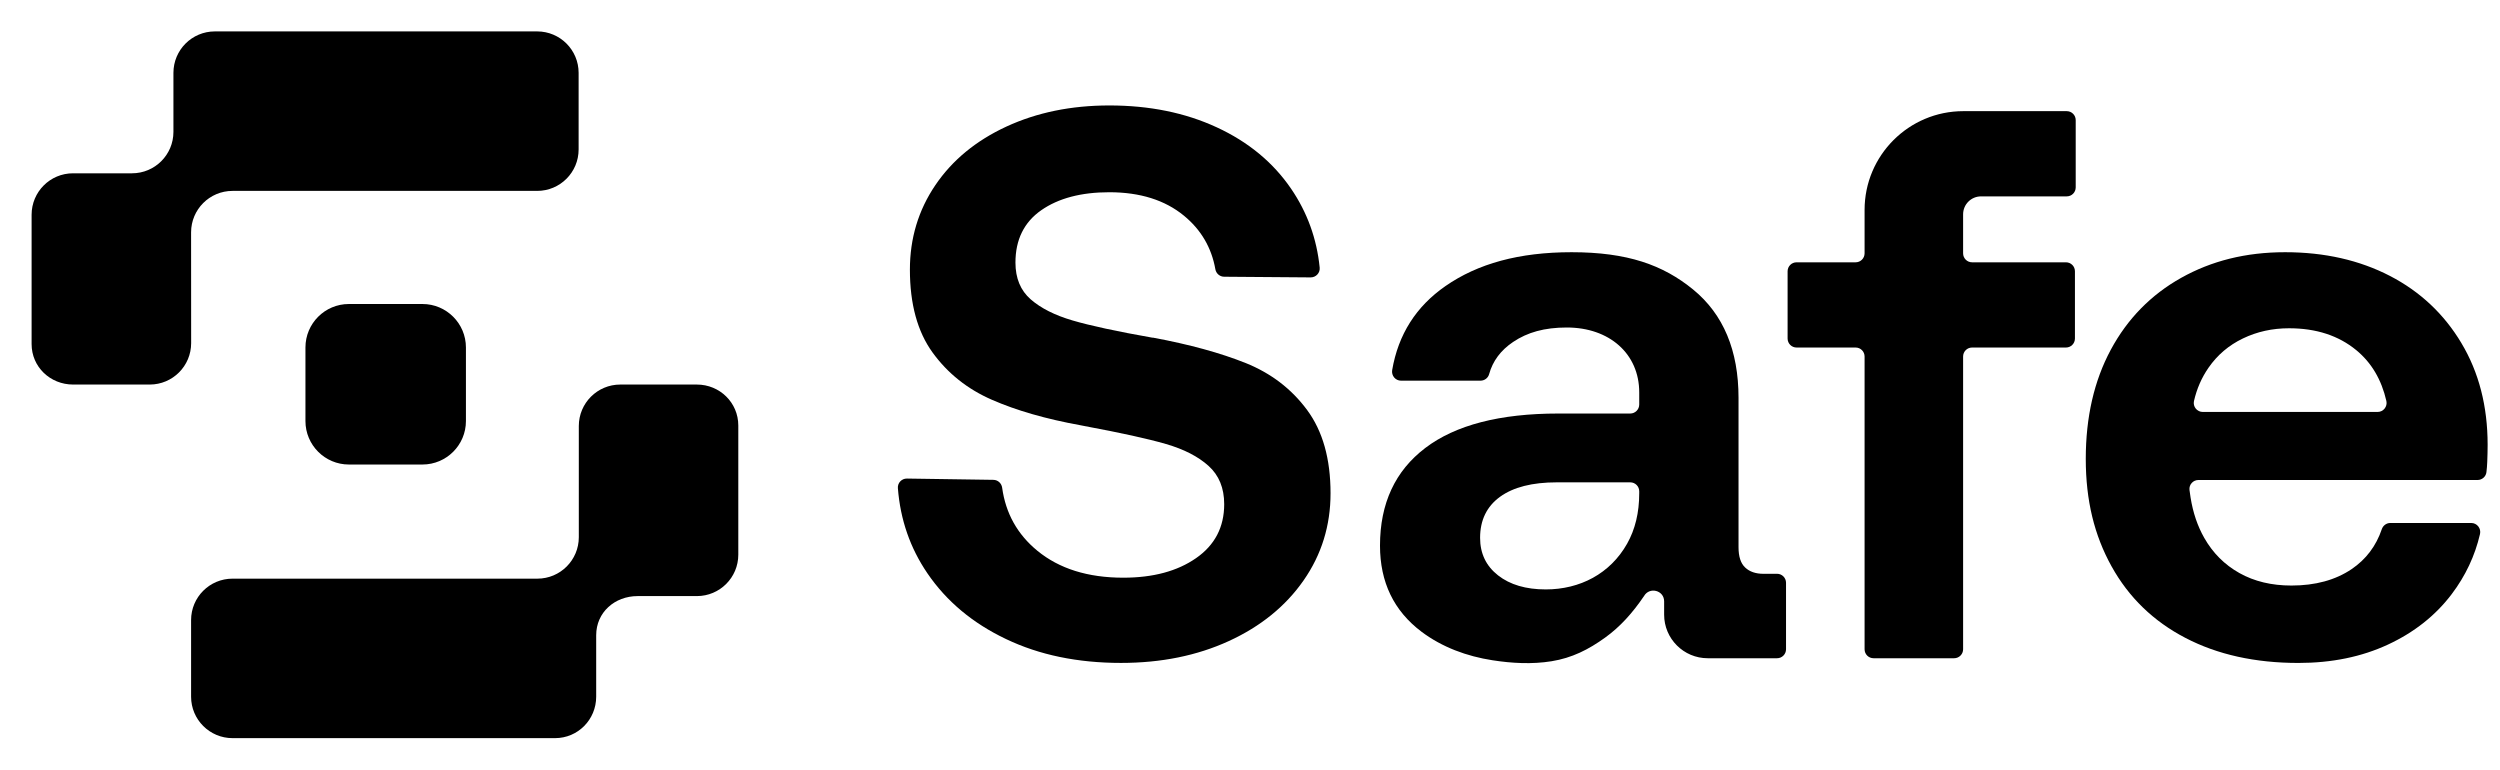
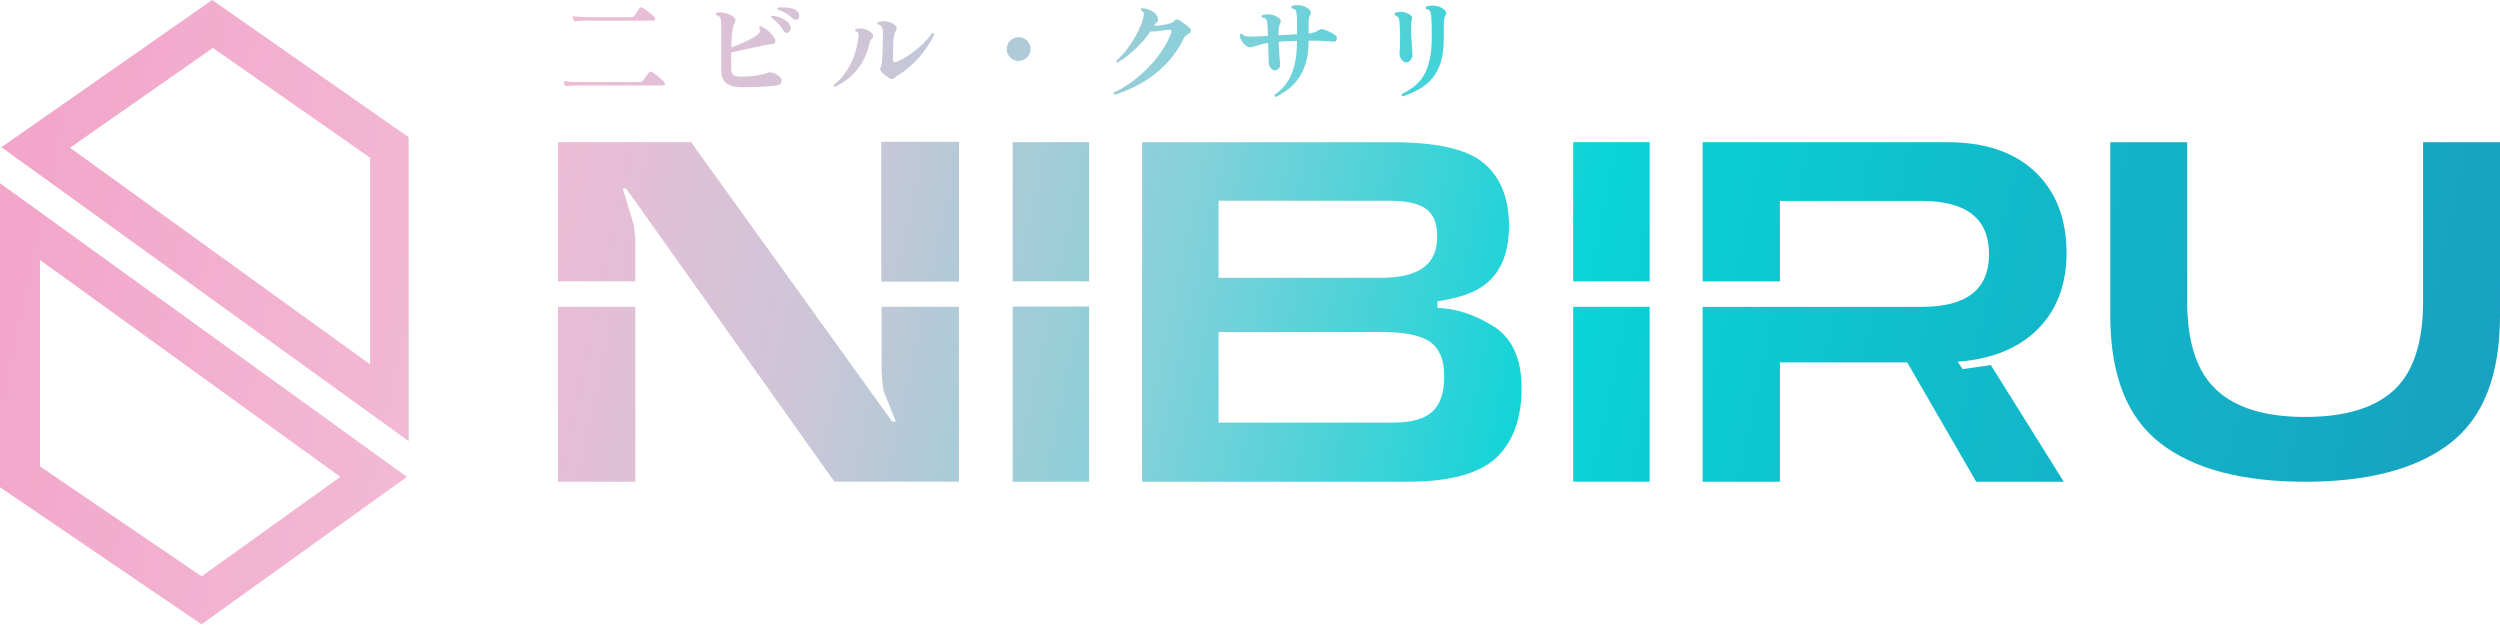
- <svg xmlns="http://www.w3.org/2000/svg" width="78" height="24" viewBox="0 0 78 24" fill="none">
-   <path d="M38.867 11.328C38.078 11.011 37.114 10.747 35.976 10.535H35.952C34.846 10.34 34.016 10.161 33.463 9.998C32.91 9.836 32.475 9.616 32.158 9.34C31.841 9.063 31.682 8.681 31.682 8.193C31.682 7.478 31.951 6.933 32.487 6.559C33.024 6.185 33.732 5.998 34.61 5.998C35.569 5.998 36.346 6.242 36.94 6.73C37.473 7.168 37.799 7.725 37.919 8.399C37.943 8.534 38.057 8.633 38.193 8.634L40.892 8.655C41.058 8.656 41.191 8.514 41.174 8.349C41.084 7.447 40.786 6.626 40.282 5.888C39.721 5.067 38.948 4.428 37.964 3.973C36.98 3.517 35.862 3.29 34.61 3.29C33.423 3.29 32.353 3.509 31.402 3.948C30.451 4.388 29.711 4.997 29.182 5.778C28.653 6.559 28.389 7.437 28.389 8.413C28.389 9.486 28.625 10.348 29.096 10.998C29.568 11.649 30.186 12.141 30.95 12.474C31.714 12.808 32.633 13.072 33.706 13.267L33.828 13.291C34.966 13.503 35.817 13.69 36.378 13.853C36.939 14.016 37.382 14.243 37.707 14.536C38.032 14.829 38.195 15.227 38.195 15.731C38.195 16.447 37.902 17.008 37.317 17.414C36.732 17.821 35.975 18.024 35.048 18.024C33.942 18.024 33.048 17.744 32.365 17.183C31.743 16.672 31.377 16.017 31.267 15.216C31.248 15.078 31.133 14.973 30.994 14.971L28.298 14.931C28.134 14.928 28.001 15.066 28.014 15.23C28.09 16.214 28.398 17.101 28.937 17.89C29.531 18.761 30.348 19.444 31.389 19.939C32.429 20.436 33.625 20.683 34.975 20.683C36.227 20.683 37.349 20.456 38.342 20C39.333 19.545 40.11 18.915 40.671 18.11C41.233 17.305 41.513 16.398 41.513 15.39C41.513 14.316 41.269 13.45 40.781 12.791C40.294 12.132 39.655 11.645 38.866 11.327L38.867 11.328Z" fill="currentColor" />
-   <path d="M55.444 17.903H55.023C54.779 17.903 54.588 17.838 54.45 17.707C54.311 17.578 54.242 17.366 54.242 17.073V12.413C54.242 10.934 53.77 9.807 52.828 9.035C51.884 8.263 50.773 7.869 49.033 7.869C47.391 7.869 46.107 8.226 45.099 8.925C44.18 9.563 43.626 10.436 43.436 11.546C43.407 11.719 43.537 11.877 43.712 11.877H46.191C46.316 11.877 46.427 11.795 46.46 11.675C46.573 11.264 46.823 10.929 47.209 10.669C47.656 10.368 48.187 10.218 48.886 10.218C50.206 10.218 51.144 11.031 51.144 12.243V12.621C51.144 12.776 51.018 12.902 50.864 12.902H48.618C46.796 12.902 45.414 13.26 44.471 13.975C43.528 14.691 43.056 15.707 43.056 17.024C43.056 18.163 43.487 19.058 44.349 19.708C44.996 20.195 45.769 20.477 46.565 20.6C47.173 20.695 47.797 20.729 48.407 20.631C49.045 20.529 49.564 20.266 50.083 19.891C50.55 19.554 50.938 19.122 51.294 18.596C51.467 18.299 51.921 18.418 51.921 18.762V19.176C51.92 19.927 52.53 20.537 53.281 20.537H55.444C55.599 20.537 55.724 20.412 55.724 20.257V18.182C55.724 18.028 55.599 17.902 55.444 17.902V17.903ZM51.144 15.39C51.144 15.992 51.018 16.516 50.766 16.963C50.237 17.901 49.292 18.39 48.228 18.39C47.61 18.39 47.114 18.244 46.74 17.952C46.366 17.659 46.179 17.269 46.179 16.78C46.179 16.228 46.387 15.801 46.801 15.5C47.216 15.2 47.805 15.049 48.57 15.049H50.864C51.019 15.049 51.144 15.174 51.144 15.329V15.39Z" fill="currentColor" />
-   <path d="M64.483 3.468H61.257C59.555 3.468 58.175 4.848 58.175 6.55V7.904C58.175 8.059 58.05 8.184 57.895 8.184H56.053C55.898 8.184 55.773 8.309 55.773 8.464V10.562C55.773 10.717 55.898 10.843 56.053 10.843H57.895C58.05 10.843 58.175 10.968 58.175 11.123V20.257C58.175 20.412 58.3 20.537 58.455 20.537H60.969C61.123 20.537 61.249 20.412 61.249 20.257V11.123C61.249 10.968 61.374 10.843 61.529 10.843H64.458C64.613 10.843 64.738 10.717 64.738 10.562V8.464C64.738 8.309 64.613 8.184 64.458 8.184H61.529C61.374 8.184 61.249 8.059 61.249 7.904V6.687C61.249 6.377 61.5 6.127 61.809 6.127H64.482C64.637 6.127 64.762 6.002 64.762 5.847V3.748C64.762 3.593 64.637 3.468 64.482 3.468H64.483Z" fill="currentColor" />
-   <path d="M76.797 10.706C76.253 9.796 75.508 9.096 74.565 8.608C73.622 8.12 72.532 7.869 71.296 7.869C70.061 7.869 68.995 8.141 68.052 8.669C67.109 9.198 66.376 9.946 65.856 10.913C65.336 11.881 65.076 13.015 65.076 14.317C65.076 15.618 65.344 16.703 65.881 17.671C66.418 18.639 67.186 19.383 68.186 19.903C69.186 20.424 70.361 20.684 71.711 20.684C72.752 20.684 73.683 20.493 74.504 20.111C75.325 19.729 75.988 19.204 76.492 18.538C76.924 17.967 77.218 17.342 77.376 16.663C77.417 16.487 77.284 16.317 77.103 16.317H74.578C74.457 16.317 74.351 16.396 74.312 16.511C74.134 17.036 73.82 17.452 73.37 17.757C72.865 18.098 72.239 18.269 71.492 18.269C70.873 18.269 70.333 18.139 69.869 17.879C69.406 17.619 69.04 17.253 68.772 16.781C68.666 16.595 68.579 16.398 68.51 16.195C68.436 15.977 68.383 15.753 68.346 15.525C68.333 15.446 68.322 15.366 68.312 15.286C68.293 15.12 68.424 14.976 68.591 14.976H77.299C77.44 14.976 77.561 14.871 77.577 14.73C77.589 14.627 77.598 14.522 77.602 14.414C77.61 14.219 77.614 14.04 77.614 13.878C77.614 12.675 77.342 11.618 76.797 10.707L76.797 10.706ZM74.181 12.853H68.727C68.548 12.853 68.413 12.687 68.452 12.512C68.54 12.13 68.69 11.784 68.905 11.474C69.181 11.076 69.539 10.771 69.979 10.56C70.418 10.348 70.897 10.242 71.418 10.242C72.264 10.242 72.963 10.47 73.516 10.925C73.991 11.316 74.303 11.845 74.455 12.511C74.494 12.686 74.36 12.853 74.181 12.853Z" fill="currentColor" />
-   <path d="M21.742 11.998H19.352C18.638 11.998 18.059 12.577 18.059 13.291V16.761C18.059 17.475 17.48 18.054 16.767 18.054H7.255C6.541 18.054 5.962 18.632 5.962 19.346V21.737C5.962 22.451 6.541 23.03 7.255 23.03H17.317C18.031 23.03 18.601 22.451 18.601 21.737V19.819C18.601 19.105 19.18 18.598 19.894 18.598H21.742C22.456 18.598 23.035 18.02 23.035 17.306V13.276C23.035 12.562 22.456 11.998 21.742 11.998H21.742Z" fill="currentColor" />
-   <path d="M5.962 7.249C5.962 6.535 6.54 5.956 7.255 5.956H16.76C17.474 5.956 18.053 5.377 18.053 4.663V2.273C18.053 1.559 17.474 0.98 16.76 0.98H6.704C5.989 0.98 5.411 1.559 5.411 2.273V4.115C5.411 4.829 4.832 5.407 4.118 5.407H2.278C1.564 5.407 0.986 5.986 0.986 6.7V10.734C0.986 11.448 1.567 11.998 2.281 11.998H4.672C5.386 11.998 5.964 11.419 5.964 10.705L5.962 7.249V7.249Z" fill="currentColor" />
-   <path d="M10.885 9.485H13.181C13.93 9.485 14.537 10.093 14.537 10.841V13.137C14.537 13.886 13.929 14.493 13.181 14.493H10.885C10.137 14.493 9.53 13.885 9.53 13.137V10.841C9.53 10.092 10.137 9.485 10.885 9.485Z" fill="currentColor" />
+ <svg xmlns="http://www.w3.org/2000/svg" width="937" height="234" viewBox="0 0 937 234" fill="none">
+   <path d="M211.756 32.235L211.251 30.425C212.317 30.538 213.313 30.622 214.239 30.678C215.193 30.706 215.965 30.734 216.554 30.762C217.143 30.762 217.438 30.762 217.438 30.762H239.786C240.066 30.762 240.277 30.748 240.417 30.72C240.585 30.664 240.74 30.538 240.88 30.341C241.048 30.145 241.287 29.836 241.595 29.416C241.904 28.966 242.213 28.532 242.521 28.111C242.858 27.662 243.082 27.353 243.195 27.185C243.503 26.792 243.91 26.736 244.415 27.017C244.864 27.269 245.397 27.648 246.014 28.153C246.632 28.63 247.221 29.121 247.782 29.626C248.371 30.131 248.792 30.538 249.045 30.846C249.269 31.127 249.325 31.393 249.213 31.646C249.129 31.899 248.974 32.025 248.75 32.025H217.438C217.438 32.025 217.143 32.025 216.554 32.025C215.965 32.025 215.221 32.039 214.323 32.067C213.454 32.095 212.598 32.151 211.756 32.235ZM215.081 7.951L214.576 6.1C215.698 6.212 216.778 6.296 217.817 6.352C218.855 6.38 219.71 6.408 220.384 6.436C221.085 6.436 221.436 6.436 221.436 6.436H236.629C236.91 6.436 237.134 6.408 237.303 6.352C237.499 6.268 237.653 6.128 237.765 5.931C237.934 5.707 238.144 5.412 238.397 5.047C238.649 4.655 238.902 4.276 239.154 3.911C239.407 3.546 239.589 3.28 239.701 3.111C239.982 2.691 240.361 2.62 240.838 2.901C241.287 3.154 241.806 3.504 242.395 3.953C243.012 4.402 243.587 4.865 244.121 5.342C244.682 5.819 245.089 6.226 245.341 6.563C245.566 6.815 245.636 7.082 245.551 7.362C245.467 7.615 245.299 7.741 245.046 7.741C244.934 7.741 244.682 7.741 244.289 7.741C243.896 7.741 243.391 7.741 242.774 7.741C241.792 7.741 240.599 7.741 239.196 7.741C237.822 7.741 236.349 7.741 234.777 7.741C233.234 7.741 231.691 7.741 230.148 7.741C228.633 7.741 227.23 7.741 225.939 7.741C224.677 7.741 223.638 7.741 222.825 7.741C222.011 7.741 221.548 7.741 221.436 7.741C221.436 7.741 221.085 7.741 220.384 7.741C219.71 7.741 218.883 7.755 217.901 7.783C216.919 7.811 215.979 7.867 215.081 7.951Z" fill="url(#paint0_linear_10615_7221)" />
+   <path d="M277.958 32.698C275.489 32.698 273.595 32.207 272.276 31.225C270.986 30.243 270.34 28.602 270.34 26.301V9.803C270.34 8.877 270.298 8.134 270.214 7.573C270.13 7.011 269.962 6.591 269.709 6.31C269.485 6.029 269.078 5.805 268.489 5.637C268.264 5.328 268.292 5.047 268.573 4.795C269.611 4.57 270.733 4.613 271.94 4.921C273.146 5.23 274.184 5.735 275.054 6.436C275.447 6.773 275.643 7.138 275.643 7.531C275.671 7.895 275.573 8.232 275.349 8.541C275.068 9.018 274.83 9.733 274.633 10.687C274.465 11.641 274.339 12.735 274.254 13.97C274.17 15.176 274.114 16.439 274.086 17.758C275.152 17.393 276.275 16.958 277.453 16.453C278.631 15.948 279.768 15.415 280.862 14.854C281.956 14.292 282.896 13.745 283.682 13.212C284.215 12.819 284.58 12.399 284.776 11.95C284.972 11.501 284.888 10.996 284.523 10.434C284.523 10.014 284.72 9.803 285.113 9.803C286.011 10.168 286.936 10.757 287.89 11.571C288.844 12.384 289.616 13.24 290.205 14.138C290.598 14.671 290.71 15.218 290.542 15.78C290.373 16.313 289.967 16.579 289.321 16.579C288.648 16.579 287.736 16.705 286.586 16.958C285.463 17.182 284.145 17.463 282.63 17.8C281.143 18.108 279.641 18.431 278.126 18.768C276.611 19.076 275.25 19.371 274.044 19.651V25.712C274.044 26.918 274.353 27.732 274.97 28.153C275.587 28.546 276.527 28.742 277.79 28.742C279.613 28.742 281.409 28.616 283.177 28.363C284.972 28.111 286.502 27.746 287.764 27.269C288.269 27.045 288.886 27.059 289.616 27.311C290.289 27.508 290.85 27.76 291.299 28.069C291.776 28.377 292.155 28.686 292.436 28.995C292.969 29.668 293.095 30.327 292.814 30.973C292.562 31.59 291.861 31.969 290.71 32.109C289.981 32.193 289.083 32.277 288.017 32.361C286.979 32.418 285.856 32.474 284.65 32.53C283.471 32.586 282.293 32.628 281.114 32.656C279.964 32.684 278.912 32.698 277.958 32.698ZM295.466 12.16C295.157 12.328 294.835 12.37 294.498 12.286C294.189 12.174 293.923 11.921 293.698 11.529C293.137 10.575 292.45 9.663 291.636 8.793C290.85 7.923 289.981 7.194 289.027 6.605C288.971 6.464 288.971 6.324 289.027 6.184C289.083 6.015 289.195 5.917 289.363 5.889C290.177 5.917 291.033 6.086 291.931 6.394C292.829 6.703 293.642 7.096 294.372 7.573C295.101 8.05 295.62 8.569 295.929 9.13C296.322 9.831 296.448 10.463 296.308 11.024C296.167 11.557 295.887 11.936 295.466 12.16ZM299.127 7.11C298.875 7.334 298.552 7.446 298.159 7.446C297.795 7.446 297.458 7.292 297.149 6.983C296.364 6.226 295.494 5.552 294.54 4.963C293.614 4.374 292.604 3.939 291.51 3.659C291.285 3.322 291.327 3.055 291.636 2.859C292.366 2.747 293.179 2.719 294.077 2.775C294.975 2.803 295.831 2.915 296.644 3.111C297.486 3.308 298.145 3.616 298.622 4.037C299.212 4.514 299.52 5.075 299.548 5.721C299.604 6.338 299.464 6.801 299.127 7.11Z" fill="url(#paint1_linear_10615_7221)" />
+   <path d="M333.428 29.373C332.951 29.093 332.376 28.686 331.702 28.153C331.057 27.62 330.58 27.171 330.271 26.806C329.851 26.273 329.78 25.768 330.061 25.291C330.117 25.151 330.173 24.968 330.229 24.744C330.313 24.519 330.384 24.281 330.44 24.028C330.524 23.636 330.594 22.976 330.65 22.05C330.734 21.124 330.79 20.03 330.819 18.768C330.875 17.505 330.903 16.214 330.903 14.896C330.931 13.521 330.931 12.511 330.903 11.865C330.875 11.22 330.762 10.673 330.566 10.224C330.454 10 330.271 9.775 330.019 9.551C329.766 9.326 329.444 9.2 329.051 9.172C328.742 8.863 328.742 8.583 329.051 8.33C329.556 8.106 330.173 7.979 330.903 7.951C331.66 7.895 332.446 7.993 333.26 8.246C334.073 8.47 334.817 8.891 335.49 9.509C335.799 9.789 335.981 10.112 336.037 10.477C336.121 10.841 336.051 11.178 335.827 11.487C335.406 12.104 335.111 13.002 334.943 14.18C334.831 14.966 334.761 16.074 334.733 17.505C334.705 18.908 334.69 20.563 334.69 22.471C334.69 22.92 334.803 23.187 335.027 23.271C335.28 23.355 335.63 23.313 336.079 23.145C337.089 22.752 338.198 22.191 339.404 21.461C340.611 20.732 341.817 19.89 343.024 18.936C344.258 17.954 345.423 16.916 346.517 15.822C347.611 14.699 348.551 13.563 349.337 12.413C349.785 12.328 350.052 12.497 350.136 12.918C349.547 14.264 348.789 15.639 347.864 17.042C346.938 18.445 345.9 19.82 344.749 21.166C343.627 22.513 342.42 23.748 341.13 24.87C339.867 25.992 338.605 26.932 337.342 27.69C336.444 28.223 335.785 28.7 335.364 29.121C335.083 29.43 334.775 29.598 334.438 29.626C334.129 29.654 333.793 29.57 333.428 29.373ZM312.974 32.572C312.553 32.432 312.385 32.165 312.469 31.772C314.798 30.033 316.79 27.676 318.445 24.702C320.101 21.728 321.195 18.192 321.728 14.096C321.812 13.338 321.798 12.791 321.686 12.455C321.574 12.09 321.237 11.851 320.676 11.739C320.395 11.402 320.423 11.122 320.76 10.897C321.489 10.645 322.415 10.603 323.538 10.771C324.66 10.94 325.754 11.501 326.82 12.455C327.073 12.679 327.213 12.96 327.241 13.296C327.297 13.605 327.199 13.914 326.947 14.222C326.694 14.503 326.484 14.783 326.315 15.064C326.175 15.316 326.035 15.723 325.894 16.285C325.193 19.146 324.225 21.601 322.99 23.65C321.756 25.698 320.297 27.437 318.613 28.868C316.93 30.299 315.05 31.534 312.974 32.572Z" fill="url(#paint2_linear_10615_7221)" />
+   <path d="M381.785 22.85C380.551 22.85 379.498 22.415 378.629 21.545C377.759 20.675 377.324 19.623 377.324 18.389C377.324 17.154 377.759 16.102 378.629 15.232C379.498 14.363 380.551 13.928 381.785 13.928C383.02 13.928 384.072 14.363 384.942 15.232C385.811 16.102 386.246 17.154 386.246 18.389C386.246 19.623 385.811 20.675 384.942 21.545C384.072 22.415 383.02 22.85 381.785 22.85Z" fill="url(#paint3_linear_10615_7221)" />
+   <path d="M417.769 35.518C417.376 35.322 417.278 35.041 417.474 34.676C419.41 33.778 421.431 32.6 423.535 31.141C425.639 29.654 427.687 27.942 429.68 26.006C431.672 24.042 433.467 21.91 435.067 19.609C436.694 17.309 437.985 14.896 438.939 12.37C439.275 11.529 439.023 11.122 438.181 11.15C437.76 11.178 437.311 11.22 436.834 11.276C436.385 11.332 435.908 11.402 435.403 11.487C434.674 11.571 433.93 11.655 433.173 11.739C432.415 11.823 431.742 11.851 431.153 11.823C430.114 13.367 428.894 14.882 427.491 16.369C426.088 17.856 424.643 19.216 423.156 20.451C421.669 21.657 420.252 22.654 418.905 23.439C418.513 23.383 418.344 23.159 418.4 22.766C419.354 21.98 420.336 20.984 421.346 19.778C422.356 18.543 423.324 17.21 424.25 15.78C425.176 14.348 425.99 12.918 426.691 11.487C427.421 10.028 427.954 8.681 428.291 7.446C428.599 6.464 428.726 5.707 428.669 5.174C428.641 4.613 428.305 4.178 427.659 3.869C427.575 3.729 427.561 3.574 427.617 3.406C427.673 3.238 427.772 3.125 427.912 3.069C428.529 3.041 429.203 3.14 429.932 3.364C430.69 3.588 431.391 3.911 432.036 4.332C432.71 4.753 433.215 5.244 433.551 5.805C434.253 6.955 434.267 7.811 433.594 8.372C433.341 8.597 433.131 8.793 432.962 8.961C432.822 9.13 432.668 9.354 432.499 9.635C433.341 9.635 434.239 9.579 435.193 9.466C436.175 9.326 437.003 9.186 437.676 9.046C438.181 8.905 438.658 8.737 439.107 8.541C439.556 8.316 439.921 8.064 440.201 7.783C440.706 7.222 441.281 7.138 441.927 7.531C442.235 7.699 442.642 7.965 443.147 8.33C443.652 8.695 444.157 9.074 444.662 9.466C445.195 9.859 445.602 10.196 445.883 10.477C446.332 10.869 446.486 11.29 446.346 11.739C446.205 12.188 445.897 12.511 445.42 12.707C444.578 13.072 443.919 13.787 443.442 14.854C441.73 18.333 439.528 21.433 436.834 24.155C434.169 26.876 431.195 29.191 427.912 31.099C424.629 32.979 421.248 34.452 417.769 35.518Z" fill="url(#paint4_linear_10615_7221)" />
+   <path d="M478.205 36.318C477.756 36.177 477.602 35.911 477.742 35.518C479.622 34.227 481.179 32.67 482.414 30.846C483.648 29.023 484.574 26.848 485.192 24.323C485.809 21.77 486.117 18.768 486.117 15.316C485.64 15.316 485.149 15.331 484.644 15.359C484.167 15.359 483.69 15.373 483.213 15.401C482.512 15.429 481.825 15.471 481.151 15.527C480.478 15.555 479.847 15.597 479.257 15.653C479.313 16.776 479.37 17.94 479.426 19.146C479.51 20.325 479.58 21.391 479.636 22.345C479.72 23.271 479.776 23.93 479.804 24.323C479.833 24.828 479.636 25.291 479.215 25.712C478.822 26.133 478.359 26.357 477.826 26.385C477.265 26.385 476.746 26.105 476.269 25.544C475.82 24.982 475.568 24.323 475.512 23.566C475.484 22.92 475.456 21.896 475.427 20.493C475.399 19.09 475.357 17.617 475.301 16.074C474.628 16.186 474.025 16.299 473.491 16.411C472.958 16.523 472.453 16.649 471.976 16.79C471.275 16.986 470.644 17.196 470.083 17.421C469.521 17.645 468.974 17.758 468.441 17.758C468.02 17.758 467.571 17.589 467.094 17.253C466.645 16.916 466.225 16.495 465.832 15.99C465.439 15.485 465.13 14.966 464.906 14.433C464.709 13.871 464.667 13.367 464.78 12.918C465.004 12.581 465.271 12.539 465.579 12.791C465.916 13.268 466.505 13.549 467.347 13.633C468.217 13.717 469.353 13.731 470.756 13.675C471.205 13.647 471.808 13.619 472.566 13.591C473.351 13.535 474.235 13.479 475.217 13.423C475.189 12.581 475.161 11.823 475.133 11.15C475.105 10.448 475.077 9.873 475.049 9.424C475.021 8.779 474.95 8.26 474.838 7.867C474.754 7.474 474.572 7.166 474.291 6.941C474.179 6.857 474.011 6.787 473.786 6.731C473.59 6.647 473.351 6.591 473.071 6.563C472.762 6.254 472.762 5.973 473.071 5.721C473.8 5.412 474.712 5.3 475.806 5.384C476.901 5.44 478.051 5.875 479.257 6.689C479.678 6.941 479.917 7.278 479.973 7.699C480.057 8.092 480.001 8.456 479.804 8.793C479.58 9.158 479.426 9.607 479.341 10.14C479.285 10.645 479.243 11.15 479.215 11.655C479.187 11.851 479.173 12.09 479.173 12.37C479.173 12.623 479.173 12.904 479.173 13.212C480.38 13.156 481.572 13.1 482.751 13.044C483.957 12.96 485.079 12.889 486.117 12.833V8.12C486.117 6.801 486.061 5.791 485.949 5.09C485.865 4.388 485.683 3.897 485.402 3.616C485.093 3.336 484.686 3.182 484.181 3.154C483.901 2.845 483.887 2.564 484.139 2.312C484.953 1.919 485.963 1.807 487.17 1.975C488.404 2.115 489.54 2.592 490.579 3.406C490.915 3.687 491.126 4.023 491.21 4.416C491.322 4.781 491.28 5.146 491.084 5.51C490.663 6.212 490.452 7.432 490.452 9.172V12.581C491.182 12.497 491.897 12.342 492.599 12.118C493.3 11.893 493.875 11.599 494.324 11.234C494.829 10.841 495.559 10.813 496.513 11.15C497.074 11.346 497.747 11.641 498.533 12.034C499.347 12.399 499.978 12.777 500.427 13.17C500.848 13.507 501.058 13.886 501.058 14.306C501.086 14.727 500.96 15.078 500.679 15.359C500.427 15.611 500.076 15.695 499.627 15.611C499.178 15.527 498.449 15.457 497.439 15.401C496.429 15.345 495.348 15.303 494.198 15.274C493.609 15.246 492.992 15.232 492.346 15.232C491.729 15.232 491.098 15.232 490.452 15.232V15.316C490.452 18.487 490.102 21.237 489.4 23.566C488.727 25.866 487.801 27.83 486.622 29.457C485.472 31.085 484.167 32.446 482.708 33.54C481.249 34.634 479.748 35.56 478.205 36.318Z" fill="url(#paint5_linear_10615_7221)" />
+   <path d="M525.805 36.107C525.608 36.051 525.482 35.939 525.426 35.77C525.37 35.602 525.37 35.434 525.426 35.266C527.081 34.424 528.597 33.484 529.971 32.446C531.346 31.38 532.525 30.047 533.507 28.448C534.517 26.848 535.288 24.856 535.821 22.471C536.355 20.086 536.621 17.154 536.621 13.675C536.621 12.272 536.607 10.855 536.579 9.424C536.551 7.965 536.495 6.801 536.411 5.931C536.298 5.033 536.116 4.402 535.864 4.037C535.611 3.645 535.176 3.434 534.559 3.406C534.278 3.125 534.264 2.831 534.517 2.522C535.415 2.157 536.495 2.031 537.757 2.143C539.048 2.256 540.255 2.761 541.377 3.659C541.714 3.911 541.924 4.22 542.008 4.584C542.092 4.949 542.022 5.3 541.798 5.637C541.517 6.086 541.335 6.675 541.251 7.404C541.166 8.106 541.124 9.172 541.124 10.603V14.601C541.124 17.996 540.746 20.9 539.988 23.313C539.258 25.698 538.206 27.704 536.832 29.331C535.457 30.959 533.829 32.305 531.95 33.372C530.098 34.438 528.049 35.35 525.805 36.107ZM527.152 23.397C526.647 23.397 526.184 23.215 525.763 22.85C525.342 22.457 525.019 21.966 524.795 21.377C524.57 20.788 524.5 20.171 524.584 19.525C524.64 19.076 524.683 18.347 524.711 17.337C524.739 16.299 524.753 15.176 524.753 13.97C524.725 12.904 524.697 11.851 524.669 10.813C524.64 9.747 524.598 8.933 524.542 8.372C524.486 7.474 524.346 6.871 524.121 6.563C523.897 6.226 523.574 6.015 523.153 5.931C523.041 5.847 522.943 5.749 522.859 5.637C522.775 5.524 522.69 5.426 522.606 5.342C522.578 5.202 522.634 5.061 522.775 4.921C523.56 4.528 524.458 4.374 525.468 4.458C526.506 4.514 527.502 4.865 528.456 5.51C529.242 5.987 529.466 6.731 529.13 7.741C528.933 8.246 528.835 9.004 528.835 10.014C528.835 10.715 528.849 11.529 528.877 12.455C528.933 13.352 528.989 14.278 529.046 15.232C529.102 16.186 529.158 17.07 529.214 17.884C529.27 18.529 529.312 19.09 529.34 19.567C529.368 20.044 529.382 20.381 529.382 20.577C529.382 21.195 529.144 21.826 528.667 22.471C528.218 23.088 527.713 23.397 527.152 23.397Z" fill="url(#paint6_linear_10615_7221)" />
+   <path d="M79.528 0L0.528 55.173L153.166 165.338V51.437L79.528 0ZM138.708 136.542L26.239 55.375L79.793 17.97L138.708 59.111V136.542Z" fill="url(#paint7_linear_10615_7221)" />
+   <path d="M0 68.654V182.619L75.539 233.992L152.511 178.734L0 68.654ZM14.999 174.818V97.45L127.543 178.724L75.581 216.022L14.999 174.818Z" fill="url(#paint8_linear_10615_7221)" />
+   <path d="M428.04 53.29H521.699C538.026 53.29 549.395 55.774 555.722 60.816C562.048 65.857 565.328 73.542 565.573 83.785V84.581C565.573 94.346 562.77 101.553 557.091 106.266C552.845 109.79 546.688 111.711 538.758 112.91V115.394C545.722 115.638 552.686 117.878 559.734 122.283C566.783 126.688 570.296 134.447 570.296 145.57C570.296 156.694 567.091 165.738 560.69 171.66C554.204 177.583 543.238 180.544 527.633 180.544H428.051V53.29H428.04ZM517.612 104.122C532.739 104.122 538.663 98.443 538.663 88.752C538.663 79.061 533.865 75.23 520.096 75.23H456.702V104.122H517.612ZM522.177 158.382C535.945 158.382 541.306 153.096 541.306 140.932C541.306 134.924 539.544 130.689 536.104 128.206C532.665 125.722 526.582 124.448 518.016 124.448H456.702V158.382H522.177Z" fill="url(#paint9_linear_10615_7221)" />
+   <path d="M359.453 53.147H330.298V105.553H359.453V53.147Z" fill="url(#paint10_linear_10615_7221)" />
+   <path d="M330.412 137.247C330.412 140.123 330.731 143.732 331.134 146.449L335.773 158.051H334.414L259.014 53.277H209.143V105.447H238.123V91.616C238.123 89.292 237.878 86.256 237.486 84.091L233.399 70.642H234.683L312.727 180.532H359.392V114.978H330.412V137.247Z" fill="url(#paint11_linear_10615_7221)" />
+   <path d="M238.116 115.002H209.136V180.556H238.116V115.002Z" fill="url(#paint12_linear_10615_7221)" />
+   <path d="M735.6 138.332L733.71 135.572C745.642 134.691 755.164 131.093 762.287 124.766C770.45 117.4 774.537 107.402 774.537 94.749C774.537 82.097 770.62 71.854 762.775 64.414C754.93 56.973 743.965 53.29 729.793 53.29H638.14V105.459H667.12V75.304H720.112C737.001 75.304 745.483 81.864 745.483 95.238C745.483 108.612 737.001 115.012 720.112 115.012H638.14V180.566H667.12V135.827H714.825L740.684 180.566H773.507L746.172 136.824L735.61 138.342L735.6 138.332Z" fill="url(#paint13_linear_10615_7221)" />
+   <path d="M618.293 53.277H589.632V105.447H618.293V53.277Z" fill="url(#paint14_linear_10615_7221)" />
+   <path d="M618.293 114.989H589.632V180.543H618.293V114.989Z" fill="url(#paint15_linear_10615_7221)" />
+   <path d="M809.733 166.143C797.228 156.506 790.933 140.573 790.933 118.284V53.303H819.764V113.029C819.764 128.24 823.352 139.225 830.592 145.997C837.757 152.844 848.914 156.272 863.966 156.272C879.019 156.272 890.176 152.844 897.415 146.082C904.581 139.31 908.169 128.24 908.169 113.029V53.303H937V118.284C937 140.584 930.79 156.516 918.285 166.143C905.78 175.781 887.617 180.557 863.966 180.557C840.316 180.557 822.227 175.781 809.722 166.143H809.733Z" fill="url(#paint16_linear_10615_7221)" />
+   <path d="M408.2 53.277H379.539V105.447H408.2V53.277Z" fill="url(#paint17_linear_10615_7221)" />
+   <path d="M408.2 114.885H379.539V180.545H408.2V114.885Z" fill="url(#paint18_linear_10615_7221)" />
+   <defs>
+     <linearGradient id="paint0_linear_10615_7221" x1="-86.562" y1="-25.198" x2="937.771" y2="193.982" gradientUnits="userSpaceOnUse">
+       <stop stop-color="#F29AC4" />
+       <stop offset="0.13" stop-color="#F2A9CB" />
+       <stop offset="0.275" stop-color="#F2BAD5" />
+       <stop offset="0.395" stop-color="#CDC6D7" />
+       <stop offset="0.52" stop-color="#82D1D9" />
+       <stop offset="0.66" stop-color="#09D4D7" />
+       <stop offset="0.8" stop-color="#11BBCA" />
+       <stop offset="1" stop-color="#17A0BF" />
+     </linearGradient>
+     <linearGradient id="paint1_linear_10615_7221" x1="-86.562" y1="-25.198" x2="937.771" y2="193.982" gradientUnits="userSpaceOnUse">
+       <stop stop-color="#F29AC4" />
+       <stop offset="0.13" stop-color="#F2A9CB" />
+       <stop offset="0.275" stop-color="#F2BAD5" />
+       <stop offset="0.395" stop-color="#CDC6D7" />
+       <stop offset="0.52" stop-color="#82D1D9" />
+       <stop offset="0.66" stop-color="#09D4D7" />
+       <stop offset="0.8" stop-color="#11BBCA" />
+       <stop offset="1" stop-color="#17A0BF" />
+     </linearGradient>
+     <linearGradient id="paint2_linear_10615_7221" x1="-86.562" y1="-25.198" x2="937.771" y2="193.982" gradientUnits="userSpaceOnUse">
+       <stop stop-color="#F29AC4" />
+       <stop offset="0.13" stop-color="#F2A9CB" />
+       <stop offset="0.275" stop-color="#F2BAD5" />
+       <stop offset="0.395" stop-color="#CDC6D7" />
+       <stop offset="0.52" stop-color="#82D1D9" />
+       <stop offset="0.66" stop-color="#09D4D7" />
+       <stop offset="0.8" stop-color="#11BBCA" />
+       <stop offset="1" stop-color="#17A0BF" />
+     </linearGradient>
+     <linearGradient id="paint3_linear_10615_7221" x1="-86.562" y1="-25.198" x2="937.771" y2="193.982" gradientUnits="userSpaceOnUse">
+       <stop stop-color="#F29AC4" />
+       <stop offset="0.13" stop-color="#F2A9CB" />
+       <stop offset="0.275" stop-color="#F2BAD5" />
+       <stop offset="0.395" stop-color="#CDC6D7" />
+       <stop offset="0.52" stop-color="#82D1D9" />
+       <stop offset="0.66" stop-color="#09D4D7" />
+       <stop offset="0.8" stop-color="#11BBCA" />
+       <stop offset="1" stop-color="#17A0BF" />
+     </linearGradient>
+     <linearGradient id="paint4_linear_10615_7221" x1="-86.562" y1="-25.198" x2="937.771" y2="193.982" gradientUnits="userSpaceOnUse">
+       <stop stop-color="#F29AC4" />
+       <stop offset="0.13" stop-color="#F2A9CB" />
+       <stop offset="0.275" stop-color="#F2BAD5" />
+       <stop offset="0.395" stop-color="#CDC6D7" />
+       <stop offset="0.52" stop-color="#82D1D9" />
+       <stop offset="0.66" stop-color="#09D4D7" />
+       <stop offset="0.8" stop-color="#11BBCA" />
+       <stop offset="1" stop-color="#17A0BF" />
+     </linearGradient>
+     <linearGradient id="paint5_linear_10615_7221" x1="-86.562" y1="-25.198" x2="937.771" y2="193.982" gradientUnits="userSpaceOnUse">
+       <stop stop-color="#F29AC4" />
+       <stop offset="0.13" stop-color="#F2A9CB" />
+       <stop offset="0.275" stop-color="#F2BAD5" />
+       <stop offset="0.395" stop-color="#CDC6D7" />
+       <stop offset="0.52" stop-color="#82D1D9" />
+       <stop offset="0.66" stop-color="#09D4D7" />
+       <stop offset="0.8" stop-color="#11BBCA" />
+       <stop offset="1" stop-color="#17A0BF" />
+     </linearGradient>
+     <linearGradient id="paint6_linear_10615_7221" x1="-86.562" y1="-25.198" x2="937.771" y2="193.982" gradientUnits="userSpaceOnUse">
+       <stop stop-color="#F29AC4" />
+       <stop offset="0.13" stop-color="#F2A9CB" />
+       <stop offset="0.275" stop-color="#F2BAD5" />
+       <stop offset="0.395" stop-color="#CDC6D7" />
+       <stop offset="0.52" stop-color="#82D1D9" />
+       <stop offset="0.66" stop-color="#09D4D7" />
+       <stop offset="0.8" stop-color="#11BBCA" />
+       <stop offset="1" stop-color="#17A0BF" />
+     </linearGradient>
+     <linearGradient id="paint7_linear_10615_7221" x1="-86.562" y1="-25.198" x2="937.771" y2="193.982" gradientUnits="userSpaceOnUse">
+       <stop stop-color="#F29AC4" />
+       <stop offset="0.13" stop-color="#F2A9CB" />
+       <stop offset="0.275" stop-color="#F2BAD5" />
+       <stop offset="0.395" stop-color="#CDC6D7" />
+       <stop offset="0.52" stop-color="#82D1D9" />
+       <stop offset="0.66" stop-color="#09D4D7" />
+       <stop offset="0.8" stop-color="#11BBCA" />
+       <stop offset="1" stop-color="#17A0BF" />
+     </linearGradient>
+     <linearGradient id="paint8_linear_10615_7221" x1="-86.562" y1="-25.198" x2="937.771" y2="193.982" gradientUnits="userSpaceOnUse">
+       <stop stop-color="#F29AC4" />
+       <stop offset="0.13" stop-color="#F2A9CB" />
+       <stop offset="0.275" stop-color="#F2BAD5" />
+       <stop offset="0.395" stop-color="#CDC6D7" />
+       <stop offset="0.52" stop-color="#82D1D9" />
+       <stop offset="0.66" stop-color="#09D4D7" />
+       <stop offset="0.8" stop-color="#11BBCA" />
+       <stop offset="1" stop-color="#17A0BF" />
+     </linearGradient>
+     <linearGradient id="paint9_linear_10615_7221" x1="-86.562" y1="-25.198" x2="937.771" y2="193.982" gradientUnits="userSpaceOnUse">
+       <stop stop-color="#F29AC4" />
+       <stop offset="0.13" stop-color="#F2A9CB" />
+       <stop offset="0.275" stop-color="#F2BAD5" />
+       <stop offset="0.395" stop-color="#CDC6D7" />
+       <stop offset="0.52" stop-color="#82D1D9" />
+       <stop offset="0.66" stop-color="#09D4D7" />
+       <stop offset="0.8" stop-color="#11BBCA" />
+       <stop offset="1" stop-color="#17A0BF" />
+     </linearGradient>
+     <linearGradient id="paint10_linear_10615_7221" x1="-86.562" y1="-25.198" x2="937.771" y2="193.982" gradientUnits="userSpaceOnUse">
+       <stop stop-color="#F29AC4" />
+       <stop offset="0.13" stop-color="#F2A9CB" />
+       <stop offset="0.275" stop-color="#F2BAD5" />
+       <stop offset="0.395" stop-color="#CDC6D7" />
+       <stop offset="0.52" stop-color="#82D1D9" />
+       <stop offset="0.66" stop-color="#09D4D7" />
+       <stop offset="0.8" stop-color="#11BBCA" />
+       <stop offset="1" stop-color="#17A0BF" />
+     </linearGradient>
+     <linearGradient id="paint11_linear_10615_7221" x1="-86.562" y1="-25.198" x2="937.771" y2="193.982" gradientUnits="userSpaceOnUse">
+       <stop stop-color="#F29AC4" />
+       <stop offset="0.13" stop-color="#F2A9CB" />
+       <stop offset="0.275" stop-color="#F2BAD5" />
+       <stop offset="0.395" stop-color="#CDC6D7" />
+       <stop offset="0.52" stop-color="#82D1D9" />
+       <stop offset="0.66" stop-color="#09D4D7" />
+       <stop offset="0.8" stop-color="#11BBCA" />
+       <stop offset="1" stop-color="#17A0BF" />
+     </linearGradient>
+     <linearGradient id="paint12_linear_10615_7221" x1="-86.562" y1="-25.198" x2="937.771" y2="193.982" gradientUnits="userSpaceOnUse">
+       <stop stop-color="#F29AC4" />
+       <stop offset="0.13" stop-color="#F2A9CB" />
+       <stop offset="0.275" stop-color="#F2BAD5" />
+       <stop offset="0.395" stop-color="#CDC6D7" />
+       <stop offset="0.52" stop-color="#82D1D9" />
+       <stop offset="0.66" stop-color="#09D4D7" />
+       <stop offset="0.8" stop-color="#11BBCA" />
+       <stop offset="1" stop-color="#17A0BF" />
+     </linearGradient>
+     <linearGradient id="paint13_linear_10615_7221" x1="-86.562" y1="-25.198" x2="937.771" y2="193.982" gradientUnits="userSpaceOnUse">
+       <stop stop-color="#F29AC4" />
+       <stop offset="0.13" stop-color="#F2A9CB" />
+       <stop offset="0.275" stop-color="#F2BAD5" />
+       <stop offset="0.395" stop-color="#CDC6D7" />
+       <stop offset="0.52" stop-color="#82D1D9" />
+       <stop offset="0.66" stop-color="#09D4D7" />
+       <stop offset="0.8" stop-color="#11BBCA" />
+       <stop offset="1" stop-color="#17A0BF" />
+     </linearGradient>
+     <linearGradient id="paint14_linear_10615_7221" x1="-86.562" y1="-25.198" x2="937.771" y2="193.982" gradientUnits="userSpaceOnUse">
+       <stop stop-color="#F29AC4" />
+       <stop offset="0.13" stop-color="#F2A9CB" />
+       <stop offset="0.275" stop-color="#F2BAD5" />
+       <stop offset="0.395" stop-color="#CDC6D7" />
+       <stop offset="0.52" stop-color="#82D1D9" />
+       <stop offset="0.66" stop-color="#09D4D7" />
+       <stop offset="0.8" stop-color="#11BBCA" />
+       <stop offset="1" stop-color="#17A0BF" />
+     </linearGradient>
+     <linearGradient id="paint15_linear_10615_7221" x1="-86.562" y1="-25.198" x2="937.771" y2="193.982" gradientUnits="userSpaceOnUse">
+       <stop stop-color="#F29AC4" />
+       <stop offset="0.13" stop-color="#F2A9CB" />
+       <stop offset="0.275" stop-color="#F2BAD5" />
+       <stop offset="0.395" stop-color="#CDC6D7" />
+       <stop offset="0.52" stop-color="#82D1D9" />
+       <stop offset="0.66" stop-color="#09D4D7" />
+       <stop offset="0.8" stop-color="#11BBCA" />
+       <stop offset="1" stop-color="#17A0BF" />
+     </linearGradient>
+     <linearGradient id="paint16_linear_10615_7221" x1="-86.562" y1="-25.198" x2="937.771" y2="193.982" gradientUnits="userSpaceOnUse">
+       <stop stop-color="#F29AC4" />
+       <stop offset="0.13" stop-color="#F2A9CB" />
+       <stop offset="0.275" stop-color="#F2BAD5" />
+       <stop offset="0.395" stop-color="#CDC6D7" />
+       <stop offset="0.52" stop-color="#82D1D9" />
+       <stop offset="0.66" stop-color="#09D4D7" />
+       <stop offset="0.8" stop-color="#11BBCA" />
+       <stop offset="1" stop-color="#17A0BF" />
+     </linearGradient>
+     <linearGradient id="paint17_linear_10615_7221" x1="-86.562" y1="-25.198" x2="937.771" y2="193.982" gradientUnits="userSpaceOnUse">
+       <stop stop-color="#F29AC4" />
+       <stop offset="0.13" stop-color="#F2A9CB" />
+       <stop offset="0.275" stop-color="#F2BAD5" />
+       <stop offset="0.395" stop-color="#CDC6D7" />
+       <stop offset="0.52" stop-color="#82D1D9" />
+       <stop offset="0.66" stop-color="#09D4D7" />
+       <stop offset="0.8" stop-color="#11BBCA" />
+       <stop offset="1" stop-color="#17A0BF" />
+     </linearGradient>
+     <linearGradient id="paint18_linear_10615_7221" x1="-86.562" y1="-25.198" x2="937.771" y2="193.982" gradientUnits="userSpaceOnUse">
+       <stop stop-color="#F29AC4" />
+       <stop offset="0.13" stop-color="#F2A9CB" />
+       <stop offset="0.275" stop-color="#F2BAD5" />
+       <stop offset="0.395" stop-color="#CDC6D7" />
+       <stop offset="0.52" stop-color="#82D1D9" />
+       <stop offset="0.66" stop-color="#09D4D7" />
+       <stop offset="0.8" stop-color="#11BBCA" />
+       <stop offset="1" stop-color="#17A0BF" />
+     </linearGradient>
+   </defs>
</svg>
